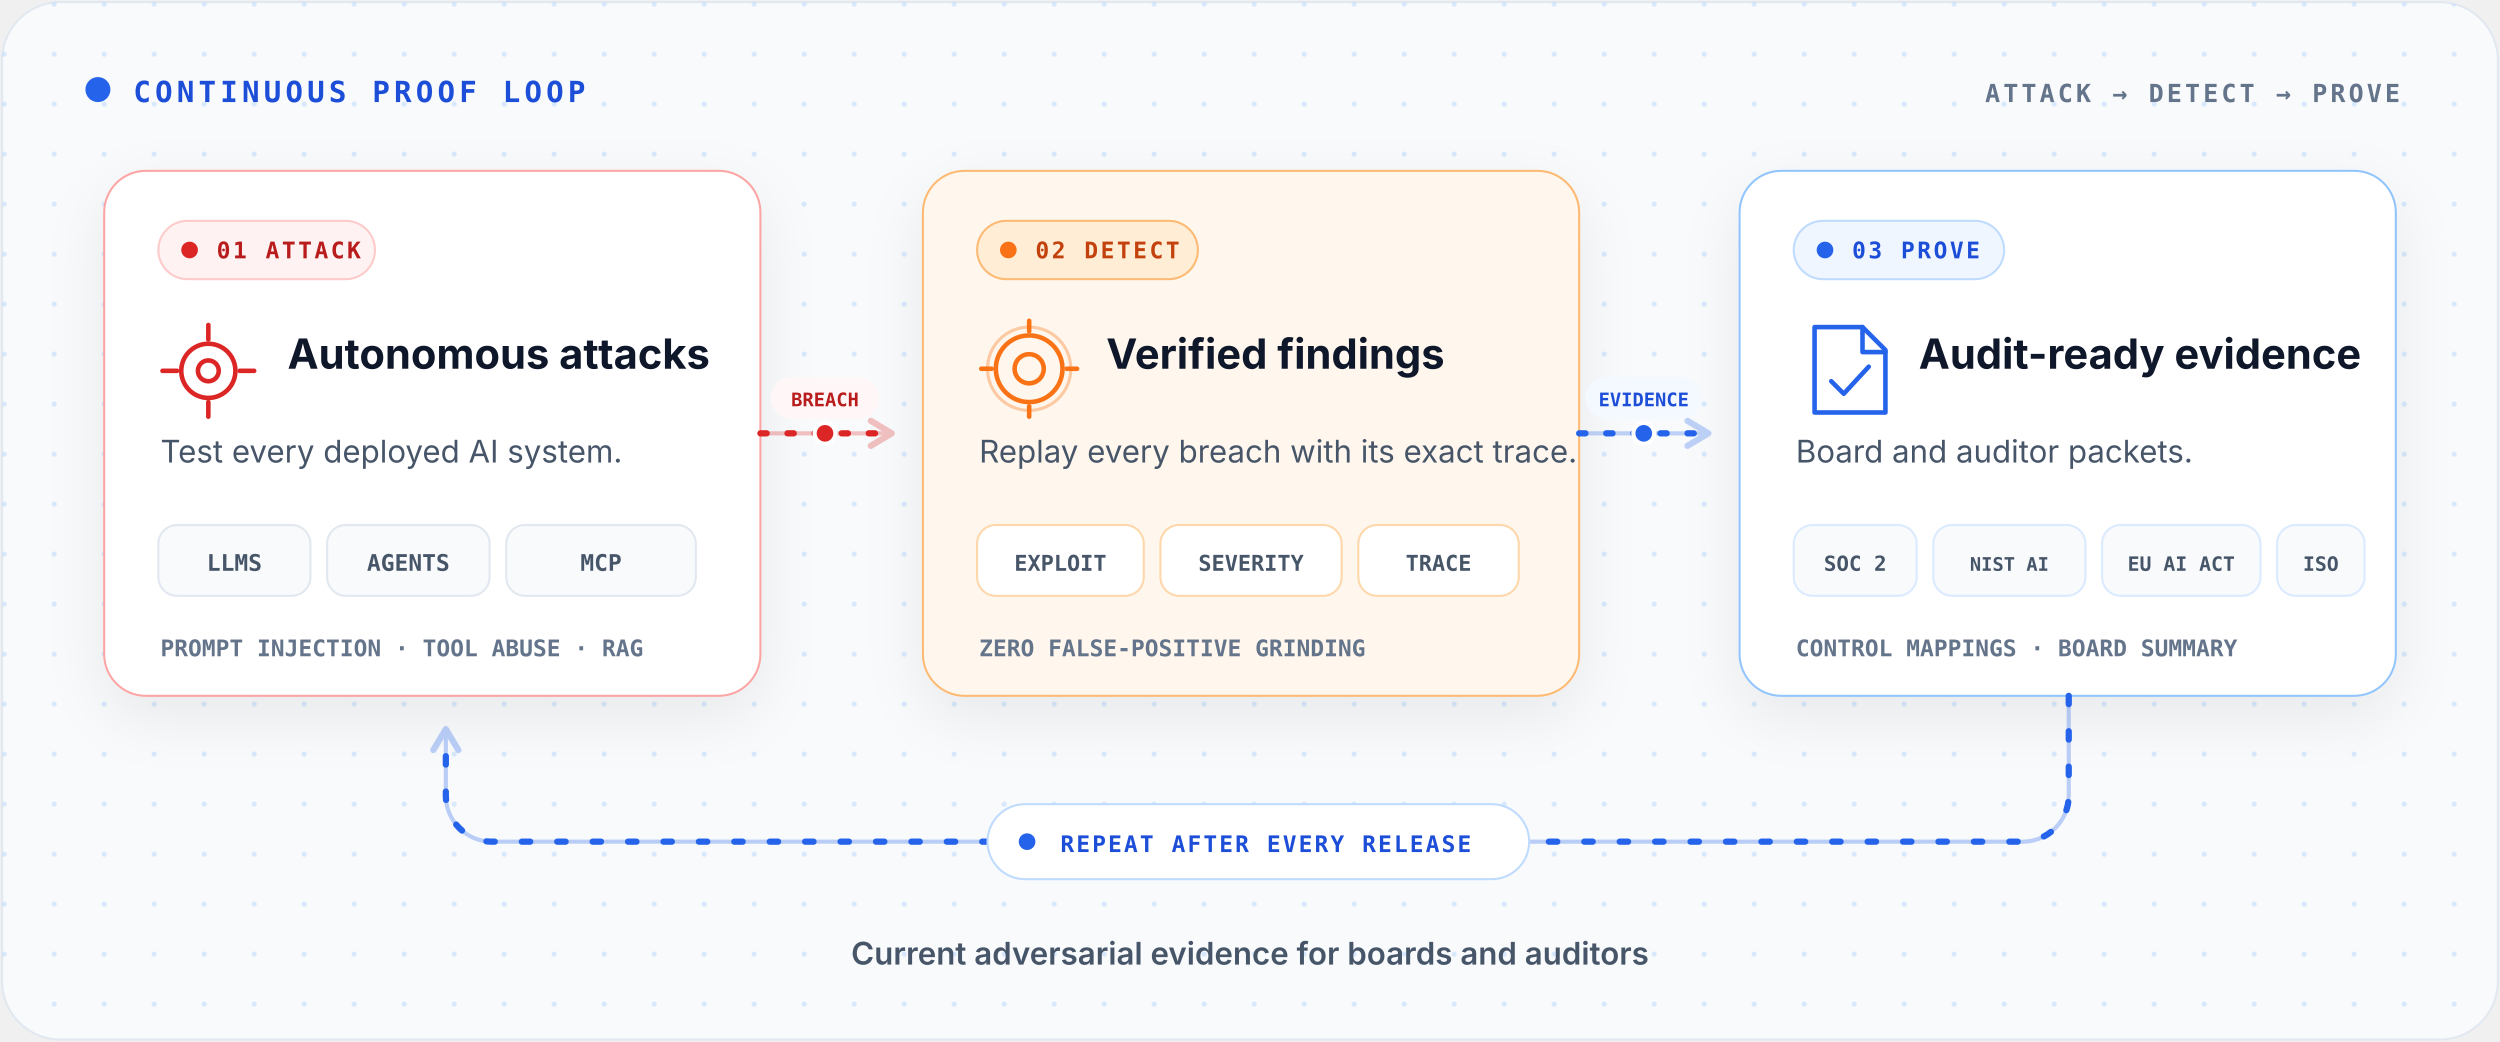
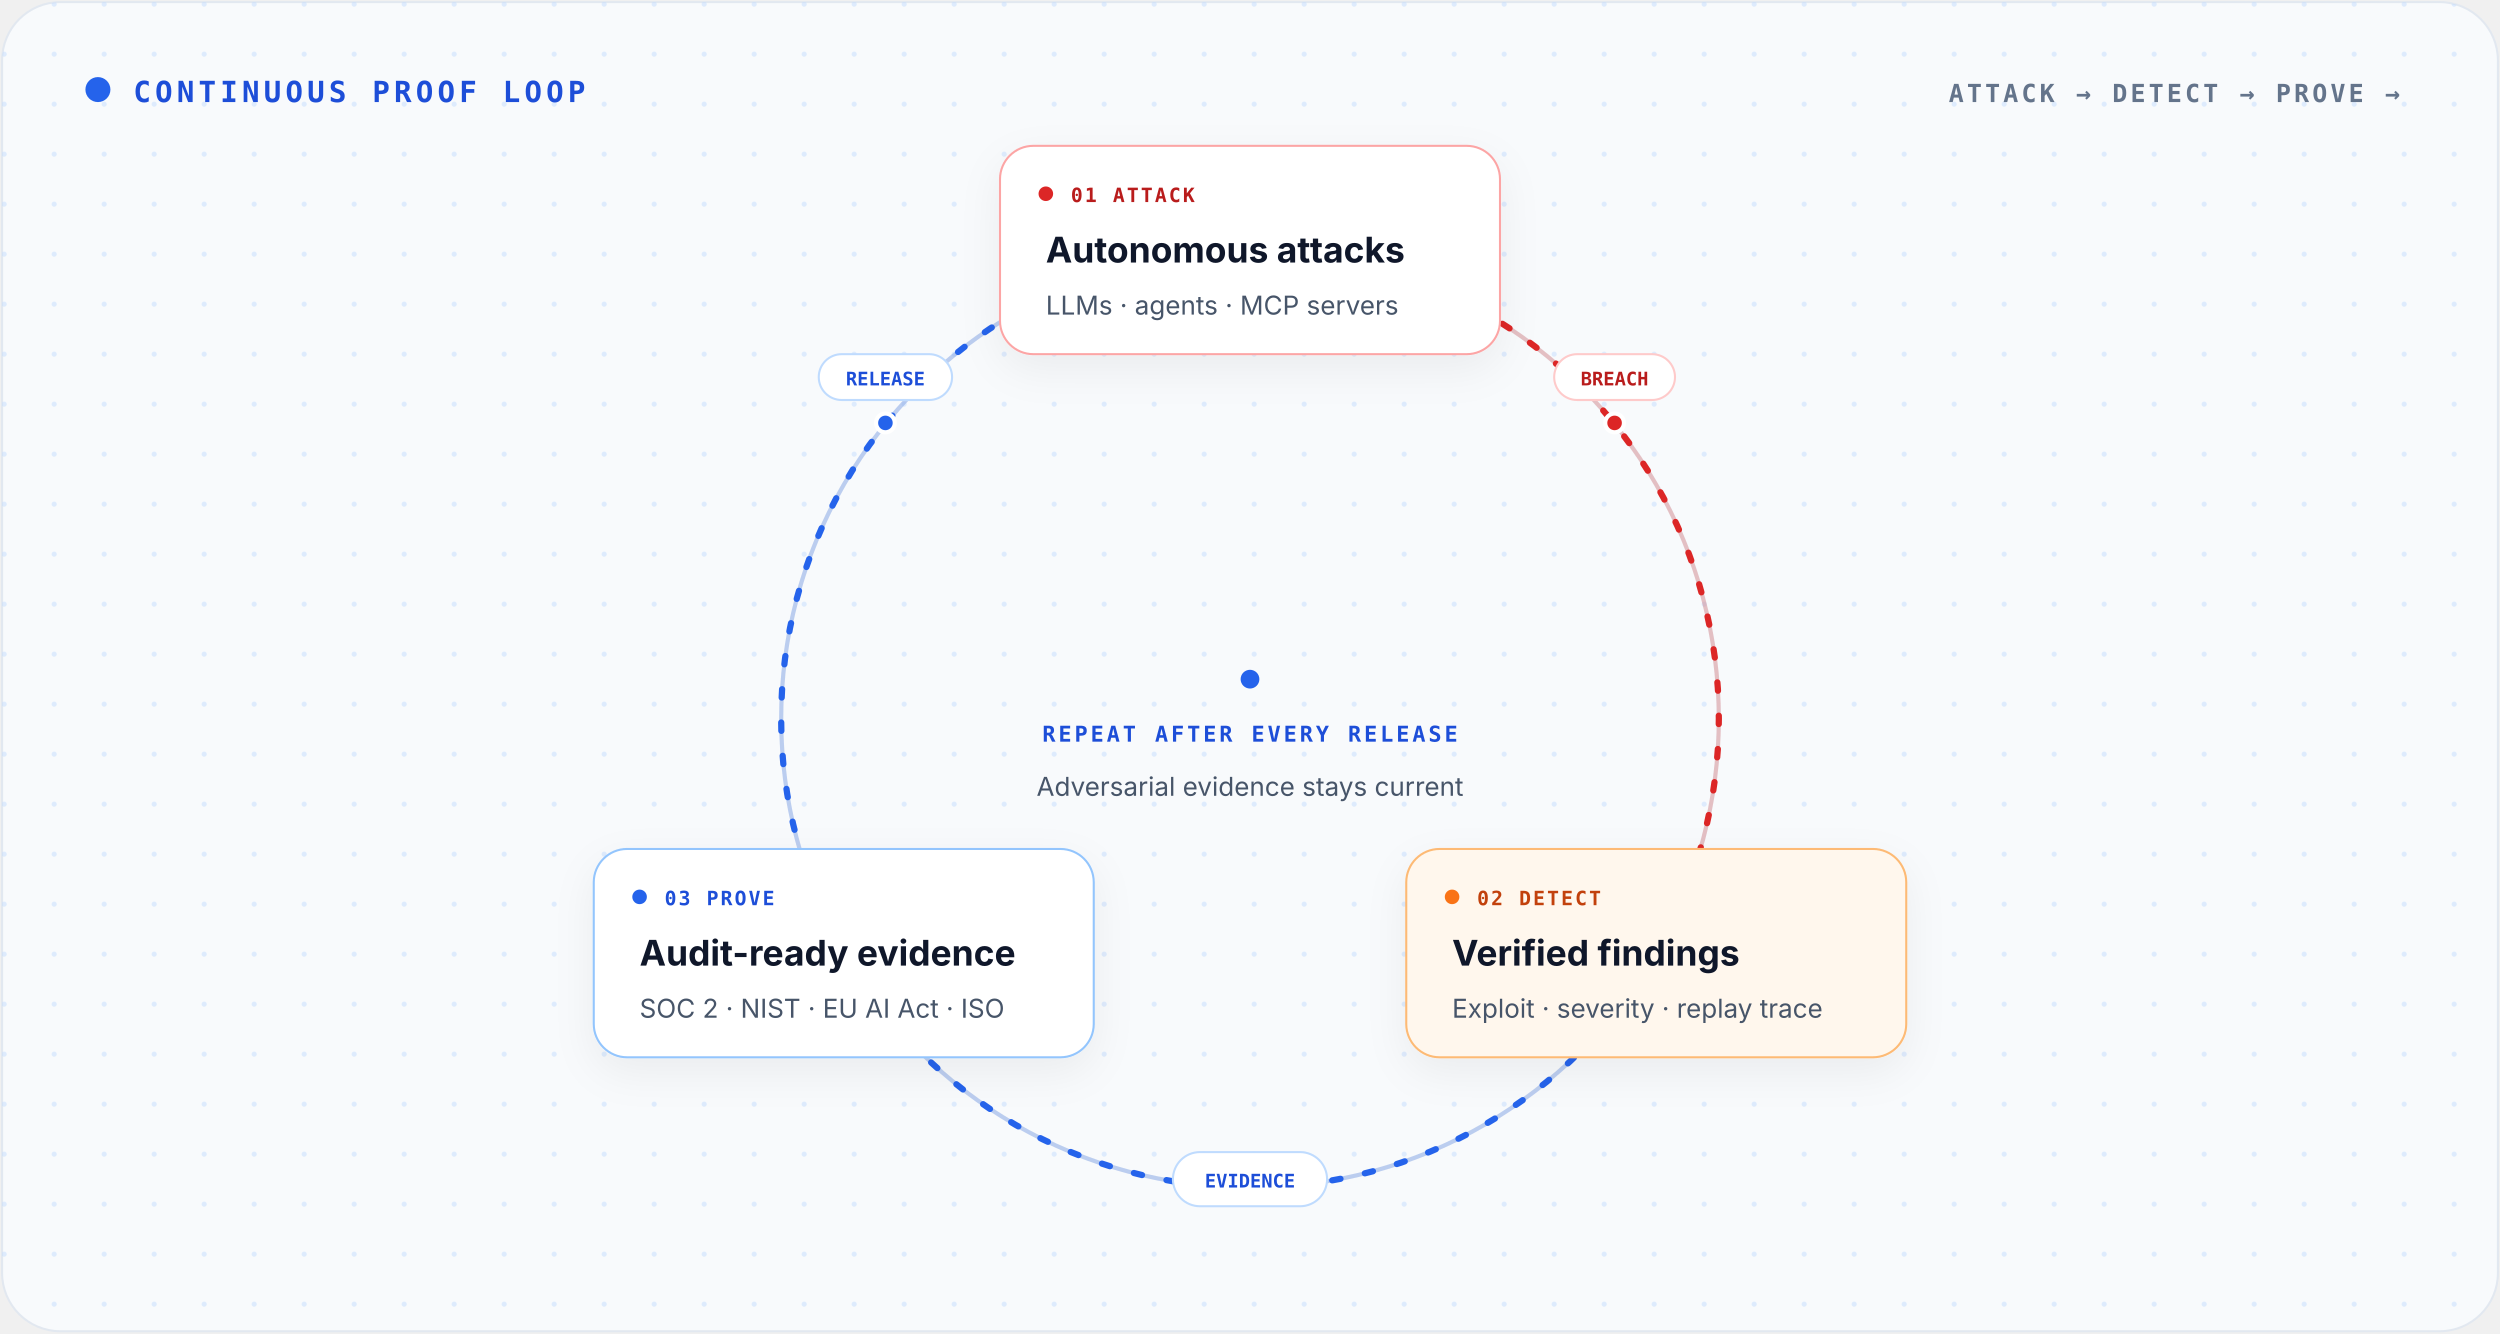
- <svg xmlns="http://www.w3.org/2000/svg" width="1200" height="500" viewBox="0 0 1200 500" fill="none" role="img" aria-labelledby="title description">
+ <svg xmlns="http://www.w3.org/2000/svg" width="1200" height="640" viewBox="0 0 1200 640" fill="none" role="img" aria-labelledby="title description">
  <defs>
    <pattern id="grid" width="24" height="24" patternUnits="userSpaceOnUse">
-       <circle cx="2" cy="2" r="1.25" fill="#BFDBFE" opacity="0.55" />
+       <circle cx="2" cy="2" r="1.25" fill="#BFDBFE" opacity="0.46" />
    </pattern>
    <filter id="shadow" x="-20%" y="-20%" width="140%" height="150%">
-       <feDropShadow dx="0" dy="10" stdDeviation="14" flood-color="#0F172A" flood-opacity="0.07" />
+       <feDropShadow dx="0" dy="7" stdDeviation="10" flood-color="#0F172A" flood-opacity="0.055" />
    </filter>
    <marker id="arrow-red" markerWidth="8" markerHeight="8" refX="6" refY="4" orient="auto">
      <path d="M1 1L6 4L1 7" stroke="#DC2626" stroke-width="1.5" stroke-linecap="round" stroke-linejoin="round" />
    </marker>
    <marker id="arrow-blue" markerWidth="8" markerHeight="8" refX="6" refY="4" orient="auto">
      <path d="M1 1L6 4L1 7" stroke="#2563EB" stroke-width="1.5" stroke-linecap="round" stroke-linejoin="round" />
    </marker>
    <style>
      .sans { font-family: Inter, ui-sans-serif, system-ui, -apple-system, BlinkMacSystemFont, "Segoe UI", sans-serif; }
      .mono { font-family: "JetBrains Mono", ui-monospace, SFMono-Regular, Menlo, Monaco, Consolas, monospace; }
-       .pulse-red { animation: pulse-red 1.8s ease-in-out infinite; transform-origin: center; }
-       .pulse-blue { animation: pulse-blue 1.8s ease-in-out infinite .35s; transform-origin: center; }
-       .flow-red, .flow-blue { fill: none; stroke-linecap: round; stroke-dasharray: 3 10; animation: line-flow 1.05s linear infinite; }
-       .flow-blue { animation-duration: 1.2s; }
-       .flow-loop { animation-duration: 2.6s; stroke-dasharray: 4 13; }
-       @keyframes pulse-red { 0%, 100% { opacity: .35; } 50% { opacity: 1; } }
-       @keyframes pulse-blue { 0%, 100% { opacity: .4; } 50% { opacity: 1; } }
-       @keyframes line-flow { to { stroke-dashoffset: -26; } }
-       @media (prefers-reduced-motion: reduce) {
-         .pulse-red, .pulse-blue { animation: none; opacity: 1; }
-         .flow-red, .flow-blue { display: none; }
-       }
+       .flow-red, .flow-blue { fill: none; stroke-linecap: round; stroke-dasharray: 4 12; animation: circle-flow 1.35s linear infinite; }
+       .flow-blue { animation-duration: 1.7s; }
+       .pulse { animation: circle-pulse 1.8s ease-in-out infinite; transform-origin: center; }
+       @keyframes circle-flow { to { stroke-dashoffset: -32; } }
+       @keyframes circle-pulse { 0%, 100% { opacity: .3; } 50% { opacity: 1; } }
+       @media (prefers-reduced-motion: reduce) { .flow-red, .flow-blue { display: none; } .pulse { animation: none; opacity: 1; } }
    </style>
  </defs>
-   <rect x="1" y="1" width="1198" height="498" rx="28" fill="#F8FAFC" stroke="#E2E8F0" />
-   <rect x="1" y="1" width="1198" height="498" rx="28" fill="url(#grid)" />
+   <rect x="1" y="1" width="1198" height="638" rx="28" fill="#F8FAFC" stroke="#E2E8F0" />
+   <rect x="1" y="1" width="1198" height="638" rx="28" fill="url(#grid)" />
  <circle cx="47" cy="43" r="6" fill="#2563EB" />
  <text x="64" y="49" class="mono" fill="#1D4ED8" font-size="14" font-weight="700" letter-spacing="2">CONTINUOUS PROOF LOOP</text>
-   <text x="1152" y="49" text-anchor="end" class="mono" fill="#64748B" font-size="12" font-weight="600" letter-spacing="1.5">ATTACK  →  DETECT  →  PROVE</text>
+   <text x="1152" y="49" text-anchor="end" class="mono" fill="#64748B" font-size="12" font-weight="600" letter-spacing="1.5">ATTACK  →  DETECT  →  PROVE  →</text>
+   <circle cx="600" cy="345" r="225" stroke="#CBD5E1" stroke-width="2" opacity="0.42" />
+   <path d="M600 120A225 225 0 0 1 794.9 457.5" stroke="#DC2626" stroke-width="2" opacity="0.22" marker-end="url(#arrow-red)" />
+   <path class="flow-red" d="M600 120A225 225 0 0 1 794.9 457.5" stroke="#DC2626" stroke-width="3" />
+   <path d="M794.9 457.5A225 225 0 0 1 405.1 457.5" stroke="#2563EB" stroke-width="2" opacity="0.22" marker-end="url(#arrow-blue)" />
+   <path class="flow-blue" d="M794.9 457.5A225 225 0 0 1 405.1 457.5" stroke="#2563EB" stroke-width="3" />
+   <path d="M405.1 457.5A225 225 0 0 1 600 120" stroke="#2563EB" stroke-width="2" opacity="0.22" marker-end="url(#arrow-blue)" />
+   <path class="flow-blue" d="M405.1 457.5A225 225 0 0 1 600 120" stroke="#2563EB" stroke-width="3" />
+   <circle class="pulse" cx="775" cy="203" r="4.5" fill="#DC2626" stroke="white" stroke-width="2" />
+   <rect x="746" y="170" width="58" height="22" rx="11" fill="white" stroke="#FECACA" />
+   <text x="775" y="185" text-anchor="middle" class="mono" fill="#B91C1C" font-size="9" font-weight="700">BREACH</text>
+   <circle class="pulse" cx="600" cy="570" r="4.5" fill="#2563EB" stroke="white" stroke-width="2" />
+   <rect x="563" y="553" width="74" height="26" rx="13" fill="white" stroke="#BFDBFE" />
+   <text x="600" y="570" text-anchor="middle" class="mono" fill="#1D4ED8" font-size="9" font-weight="700">EVIDENCE</text>
+   <circle class="pulse" cx="425" cy="203" r="4.5" fill="#2563EB" stroke="white" stroke-width="2" />
+   <rect x="393" y="170" width="64" height="22" rx="11" fill="white" stroke="#BFDBFE" />
+   <text x="425" y="185" text-anchor="middle" class="mono" fill="#1D4ED8" font-size="9" font-weight="700">RELEASE</text>
+   <circle cx="600" cy="326" r="4.5" fill="#2563EB" />
+   <text x="600" y="356" text-anchor="middle" class="mono" fill="#1D4ED8" font-size="10.5" font-weight="700" letter-spacing="1.4">REPEAT AFTER EVERY RELEASE</text>
+   <text x="600" y="382" text-anchor="middle" class="sans" fill="#475569" font-size="12.5">Adversarial evidence stays current</text>
  <g filter="url(#shadow)">
-     <rect x="50" y="82" width="315" height="252" rx="20" fill="white" stroke="#FCA5A5" />
-     <rect x="443" y="82" width="315" height="252" rx="20" fill="#FFF7ED" stroke="#FDBA74" />
-     <rect x="835" y="82" width="315" height="252" rx="20" fill="white" stroke="#93C5FD" />
+     <rect x="480" y="70" width="240" height="100" rx="16" fill="white" stroke="#FCA5A5" />
+     <rect x="675" y="407.5" width="240" height="100" rx="16" fill="#FFF7ED" stroke="#FDBA74" />
+     <rect x="285" y="407.5" width="240" height="100" rx="16" fill="white" stroke="#93C5FD" />
  </g>
-   <rect x="76" y="106" width="104" height="28" rx="14" fill="#FEF2F2" stroke="#FECACA" />
-   <circle cx="91" cy="120" r="4" fill="#DC2626" />
-   <text x="104" y="124" class="mono" fill="#B91C1C" font-size="11" font-weight="700" letter-spacing="1.2">01 ATTACK</text>
-   <g transform="translate(78 156)" stroke="#DC2626" stroke-width="2.2" stroke-linecap="round">
-     <circle cx="22" cy="22" r="13" />
-     <circle cx="22" cy="22" r="5" />
-     <path d="M22 0V7M22 37V44M0 22H7M37 22H44" />
-   </g>
-   <text x="138" y="177" class="sans" fill="#0F172A" font-size="20" font-weight="750">Autonomous attacks</text>
-   <text x="77" y="222" class="sans" fill="#475569" font-size="15">Test every deployed AI system.</text>
-   <rect x="76" y="252" width="73" height="34" rx="9" fill="#F8FAFC" stroke="#E2E8F0" />
-   <rect x="157" y="252" width="78" height="34" rx="9" fill="#F8FAFC" stroke="#E2E8F0" />
-   <rect x="243" y="252" width="91" height="34" rx="9" fill="#F8FAFC" stroke="#E2E8F0" />
-   <text x="112.5" y="274" text-anchor="middle" class="mono" fill="#475569" font-size="11" font-weight="700">LLMS</text>
-   <text x="196" y="274" text-anchor="middle" class="mono" fill="#475569" font-size="11" font-weight="700">AGENTS</text>
-   <text x="288.5" y="274" text-anchor="middle" class="mono" fill="#475569" font-size="11" font-weight="700">MCP</text>
-   <text x="77" y="315" class="mono" fill="#64748B" font-size="11" font-weight="600">PROMPT INJECTION · TOOL ABUSE · RAG</text>
-   <rect x="469" y="106" width="106" height="28" rx="14" fill="#FFEDD5" stroke="#FDBA74" />
-   <circle cx="484" cy="120" r="4" fill="#F97316" />
-   <text x="497" y="124" class="mono" fill="#C2410C" font-size="11" font-weight="700" letter-spacing="1.2">02 DETECT</text>
-   <g transform="translate(471 154)" stroke="#F97316" stroke-width="2.2" stroke-linecap="round">
-     <circle cx="23" cy="23" r="16" />
-     <circle cx="23" cy="23" r="7" />
-     <path d="M23 0V5M23 41V46M0 23H5M41 23H46" />
-   </g>
-   <circle class="pulse-red" cx="494" cy="177" r="20" stroke="#F97316" stroke-width="1.5" opacity="0.35" />
-   <text x="531" y="177" class="sans" fill="#0F172A" font-size="20" font-weight="750">Verified findings</text>
-   <text x="470" y="222" class="sans" fill="#475569" font-size="15">Replay every breach with its exact trace.</text>
-   <rect x="469" y="252" width="80" height="34" rx="9" fill="white" stroke="#FED7AA" />
-   <rect x="557" y="252" width="87" height="34" rx="9" fill="white" stroke="#FED7AA" />
-   <rect x="652" y="252" width="77" height="34" rx="9" fill="white" stroke="#FED7AA" />
-   <text x="509" y="274" text-anchor="middle" class="mono" fill="#475569" font-size="10.5" font-weight="700">EXPLOIT</text>
-   <text x="600.5" y="274" text-anchor="middle" class="mono" fill="#475569" font-size="10.5" font-weight="700">SEVERITY</text>
-   <text x="690.5" y="274" text-anchor="middle" class="mono" fill="#475569" font-size="10.5" font-weight="700">TRACE</text>
-   <text x="470" y="315" class="mono" fill="#64748B" font-size="11" font-weight="600">ZERO FALSE-POSITIVE GRINDING</text>
-   <rect x="861" y="106" width="101" height="28" rx="14" fill="#EFF6FF" stroke="#BFDBFE" />
-   <circle cx="876" cy="120" r="4" fill="#2563EB" />
-   <text x="889" y="124" class="mono" fill="#1D4ED8" font-size="11" font-weight="700" letter-spacing="1.2">03 PROVE</text>
-   <g transform="translate(864 155)" stroke="#2563EB" stroke-width="2.2" stroke-linecap="round" stroke-linejoin="round">
-     <path d="M7 2H30L41 13V43H7Z" />
-     <path d="M30 2V14H41M15 28L21 34L33 21" />
-   </g>
-   <text x="921" y="177" class="sans" fill="#0F172A" font-size="20" font-weight="750">Audit-ready evidence</text>
-   <text x="862" y="222" class="sans" fill="#475569" font-size="15">Board and auditor packets.</text>
-   <rect x="861" y="252" width="59" height="34" rx="9" fill="#F8FAFC" stroke="#DBEAFE" />
-   <rect x="928" y="252" width="73" height="34" rx="9" fill="#F8FAFC" stroke="#DBEAFE" />
-   <rect x="1009" y="252" width="76" height="34" rx="9" fill="#F8FAFC" stroke="#DBEAFE" />
-   <rect x="1093" y="252" width="42" height="34" rx="9" fill="#F8FAFC" stroke="#DBEAFE" />
-   <text x="890.5" y="274" text-anchor="middle" class="mono" fill="#475569" font-size="10" font-weight="700">SOC 2</text>
-   <text x="964.5" y="274" text-anchor="middle" class="mono" fill="#475569" font-size="9" font-weight="700">NIST AI</text>
-   <text x="1047" y="274" text-anchor="middle" class="mono" fill="#475569" font-size="9.5" font-weight="700">EU AI ACT</text>
-   <text x="1114" y="274" text-anchor="middle" class="mono" fill="#475569" font-size="9.5" font-weight="700">ISO</text>
-   <text x="862" y="315" class="mono" fill="#64748B" font-size="11" font-weight="600">CONTROL MAPPINGS · BOARD SUMMARY</text>
-   <path d="M365 208H428" stroke="#DC2626" stroke-width="2" opacity="0.28" marker-end="url(#arrow-red)" />
-   <path class="flow-red" d="M365 208H428" stroke="#DC2626" stroke-width="3" />
-   <circle class="pulse-red" cx="396" cy="208" r="5" fill="#DC2626" stroke="white" stroke-width="2" />
-   <rect x="370" y="181" width="52" height="20" rx="10" fill="#FFF7F7" />
-   <text x="396" y="195" text-anchor="middle" class="mono" fill="#B91C1C" font-size="9" font-weight="700">BREACH</text>
-   <path d="M758 208H820" stroke="#2563EB" stroke-width="2" opacity="0.28" marker-end="url(#arrow-blue)" />
-   <path class="flow-blue" d="M758 208H820" stroke="#2563EB" stroke-width="3" />
-   <circle class="pulse-blue" cx="789" cy="208" r="5" fill="#2563EB" stroke="white" stroke-width="2" />
-   <rect x="761" y="181" width="56" height="20" rx="10" fill="#F4F8FF" />
-   <text x="789" y="195" text-anchor="middle" class="mono" fill="#1D4ED8" font-size="9" font-weight="700">EVIDENCE</text>
-   <path d="M993 334V382C993 394 983 404 971 404H236C224 404 214 394 214 382V350" stroke="#2563EB" stroke-width="2" stroke-linecap="round" opacity="0.3" marker-end="url(#arrow-blue)" />
-   <path class="flow-blue flow-loop" d="M993 334V382C993 394 983 404 971 404H236C224 404 214 394 214 382V350" stroke="#2563EB" stroke-width="3" />
-   <circle class="pulse-blue" cx="604" cy="404" r="5" fill="#2563EB" stroke="white" stroke-width="2" />
-   <rect x="474" y="386" width="260" height="36" rx="18" fill="white" stroke="#BFDBFE" />
-   <circle cx="493" cy="404" r="4" fill="#2563EB" />
-   <text x="509" y="409" class="mono" fill="#1D4ED8" font-size="11" font-weight="700" letter-spacing="1">REPEAT AFTER EVERY RELEASE</text>
-   <text x="600" y="463" text-anchor="middle" class="sans" fill="#475569" font-size="15" font-weight="600">Current adversarial evidence for boards and auditors</text>
+   <circle cx="502" cy="93" r="3.5" fill="#DC2626" />
+   <text x="514" y="97" class="mono" fill="#B91C1C" font-size="9.5" font-weight="700" letter-spacing="1">01 ATTACK</text>
+   <text x="502" y="126" class="sans" fill="#0F172A" font-size="17" font-weight="750">Autonomous attacks</text>
+   <text x="502" y="151" class="sans" fill="#475569" font-size="12.5">LLMs · agents · MCP servers</text>
+   <circle cx="697" cy="430.5" r="3.5" fill="#F97316" />
+   <text x="709" y="434.5" class="mono" fill="#C2410C" font-size="9.5" font-weight="700" letter-spacing="1">02 DETECT</text>
+   <text x="697" y="463.5" class="sans" fill="#0F172A" font-size="17" font-weight="750">Verified findings</text>
+   <text x="697" y="488.5" class="sans" fill="#475569" font-size="12.5">Exploit · severity · replay trace</text>
+   <circle cx="307" cy="430.5" r="3.5" fill="#2563EB" />
+   <text x="319" y="434.5" class="mono" fill="#1D4ED8" font-size="9.5" font-weight="700" letter-spacing="1">03 PROVE</text>
+   <text x="307" y="463.5" class="sans" fill="#0F172A" font-size="17" font-weight="750">Audit-ready evidence</text>
+   <text x="307" y="488.5" class="sans" fill="#475569" font-size="12.5">SOC 2 · NIST · EU AI Act · ISO</text>
</svg>
